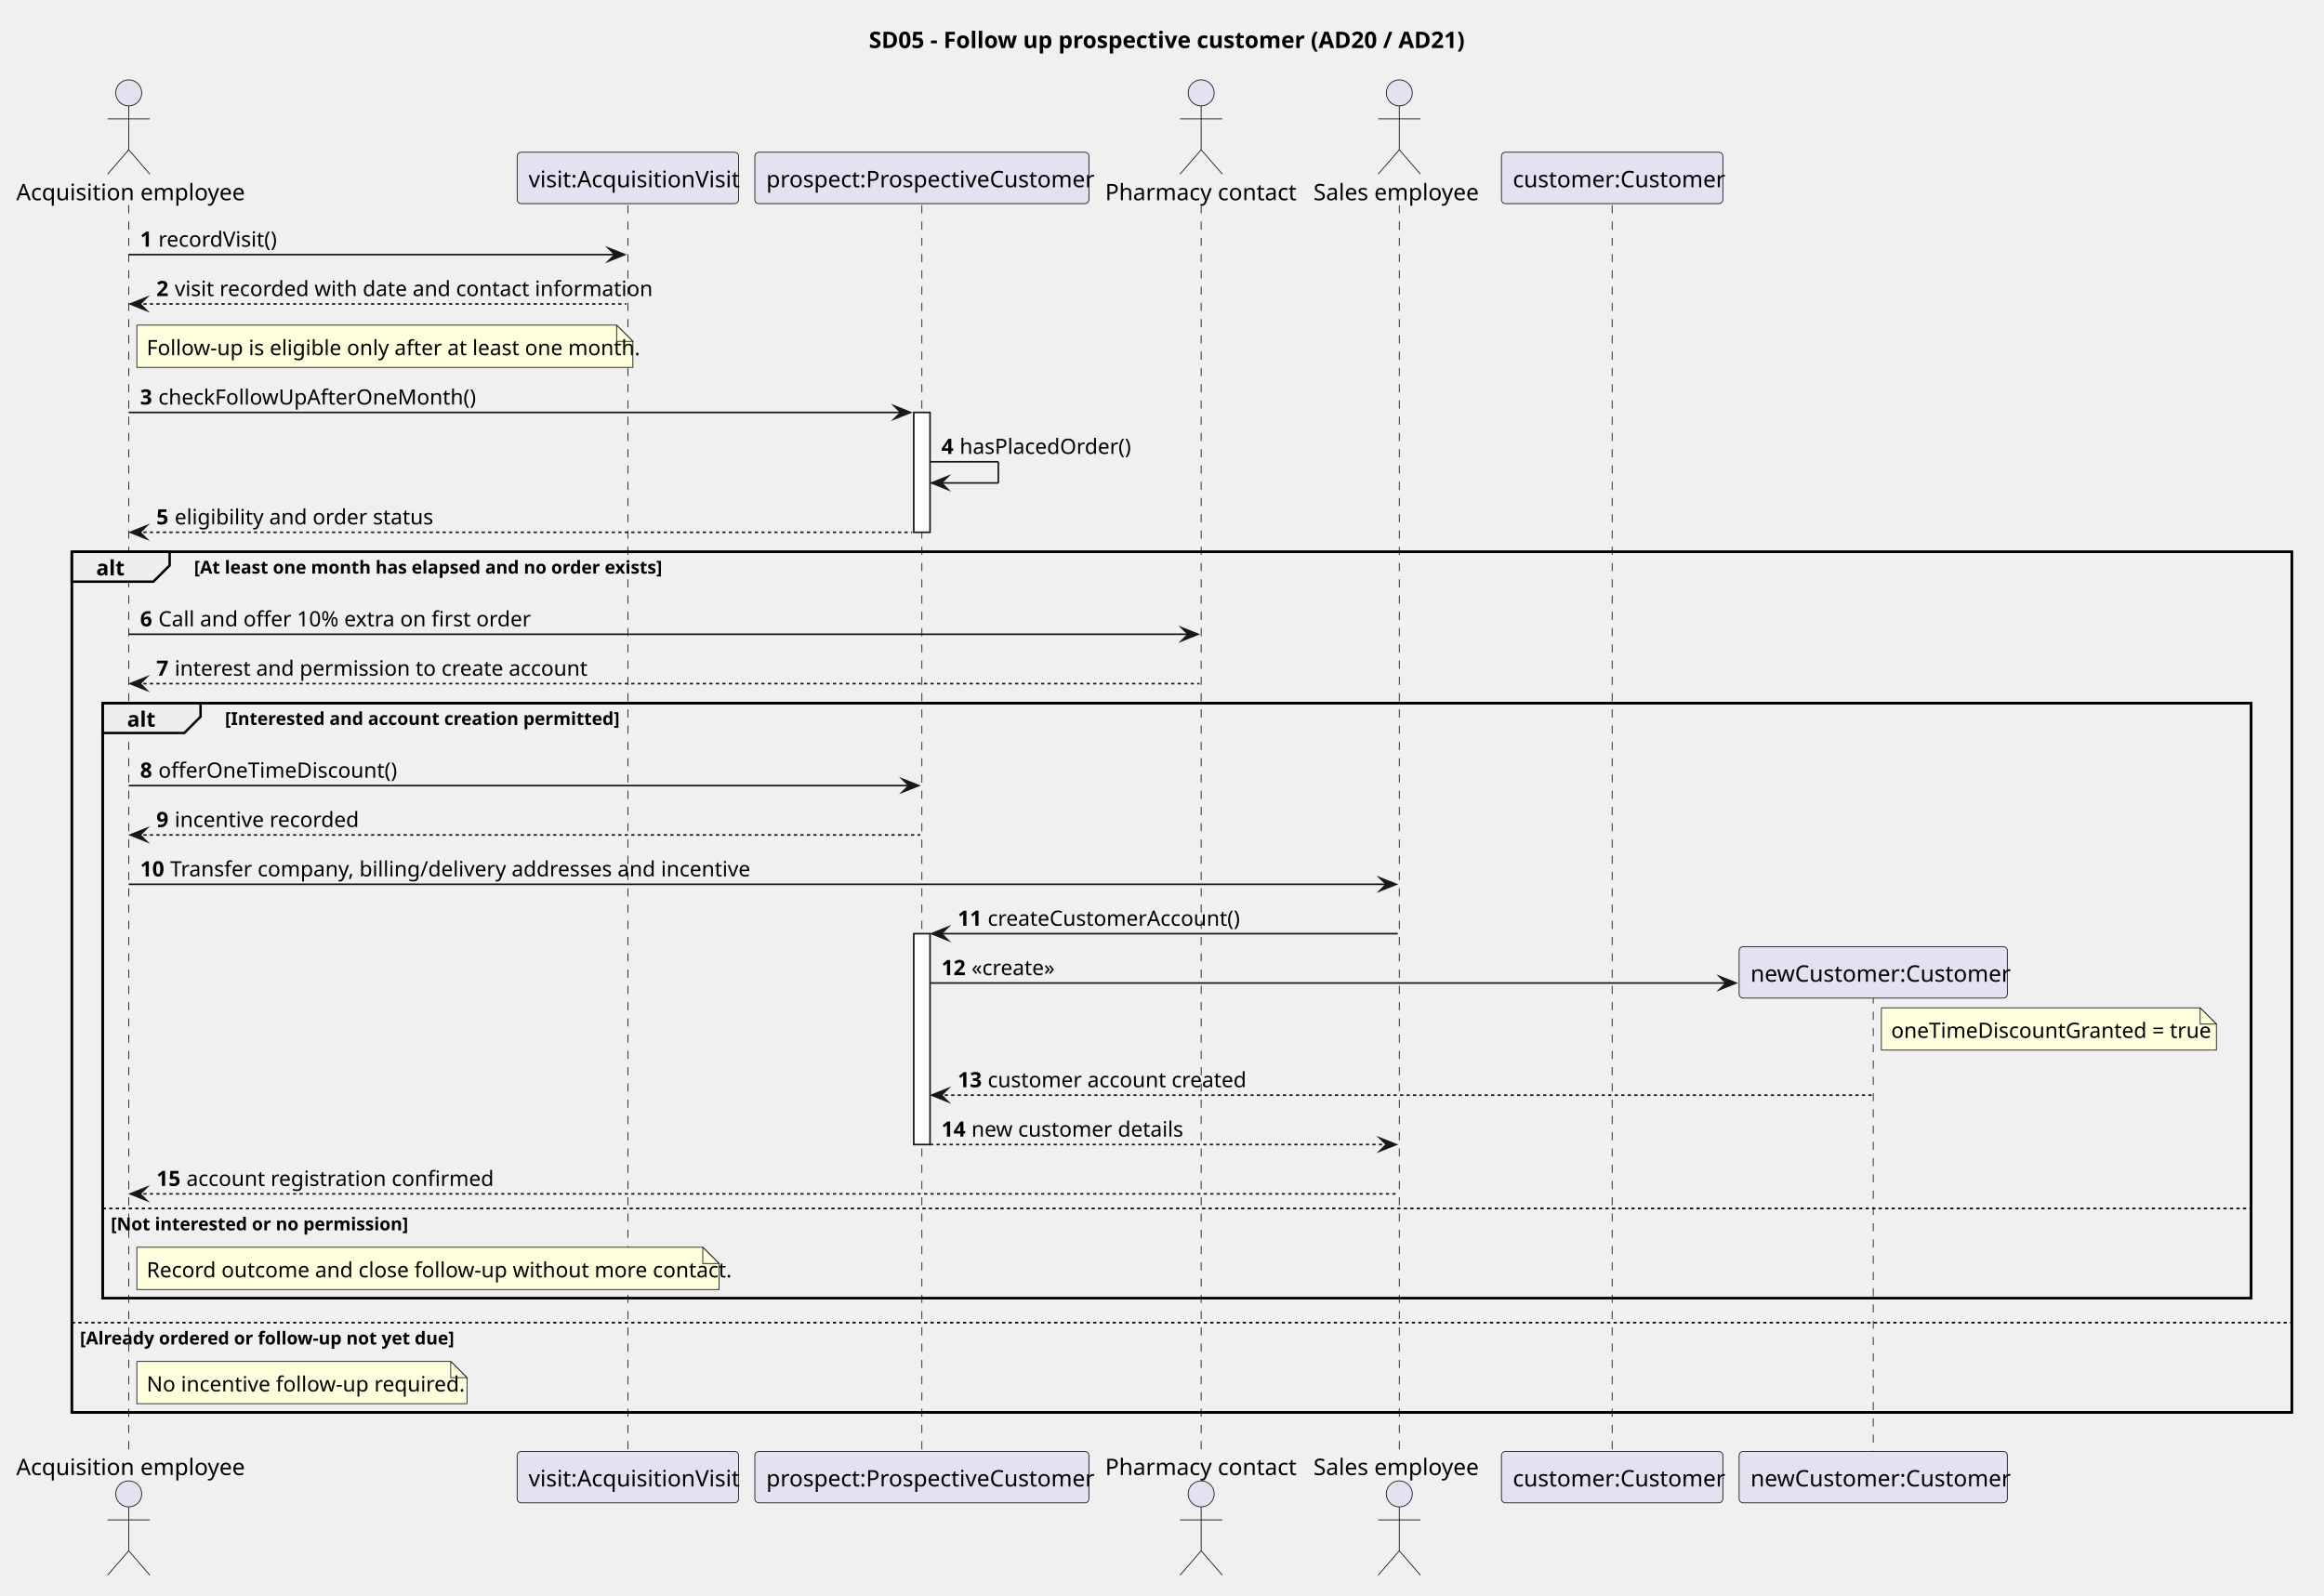
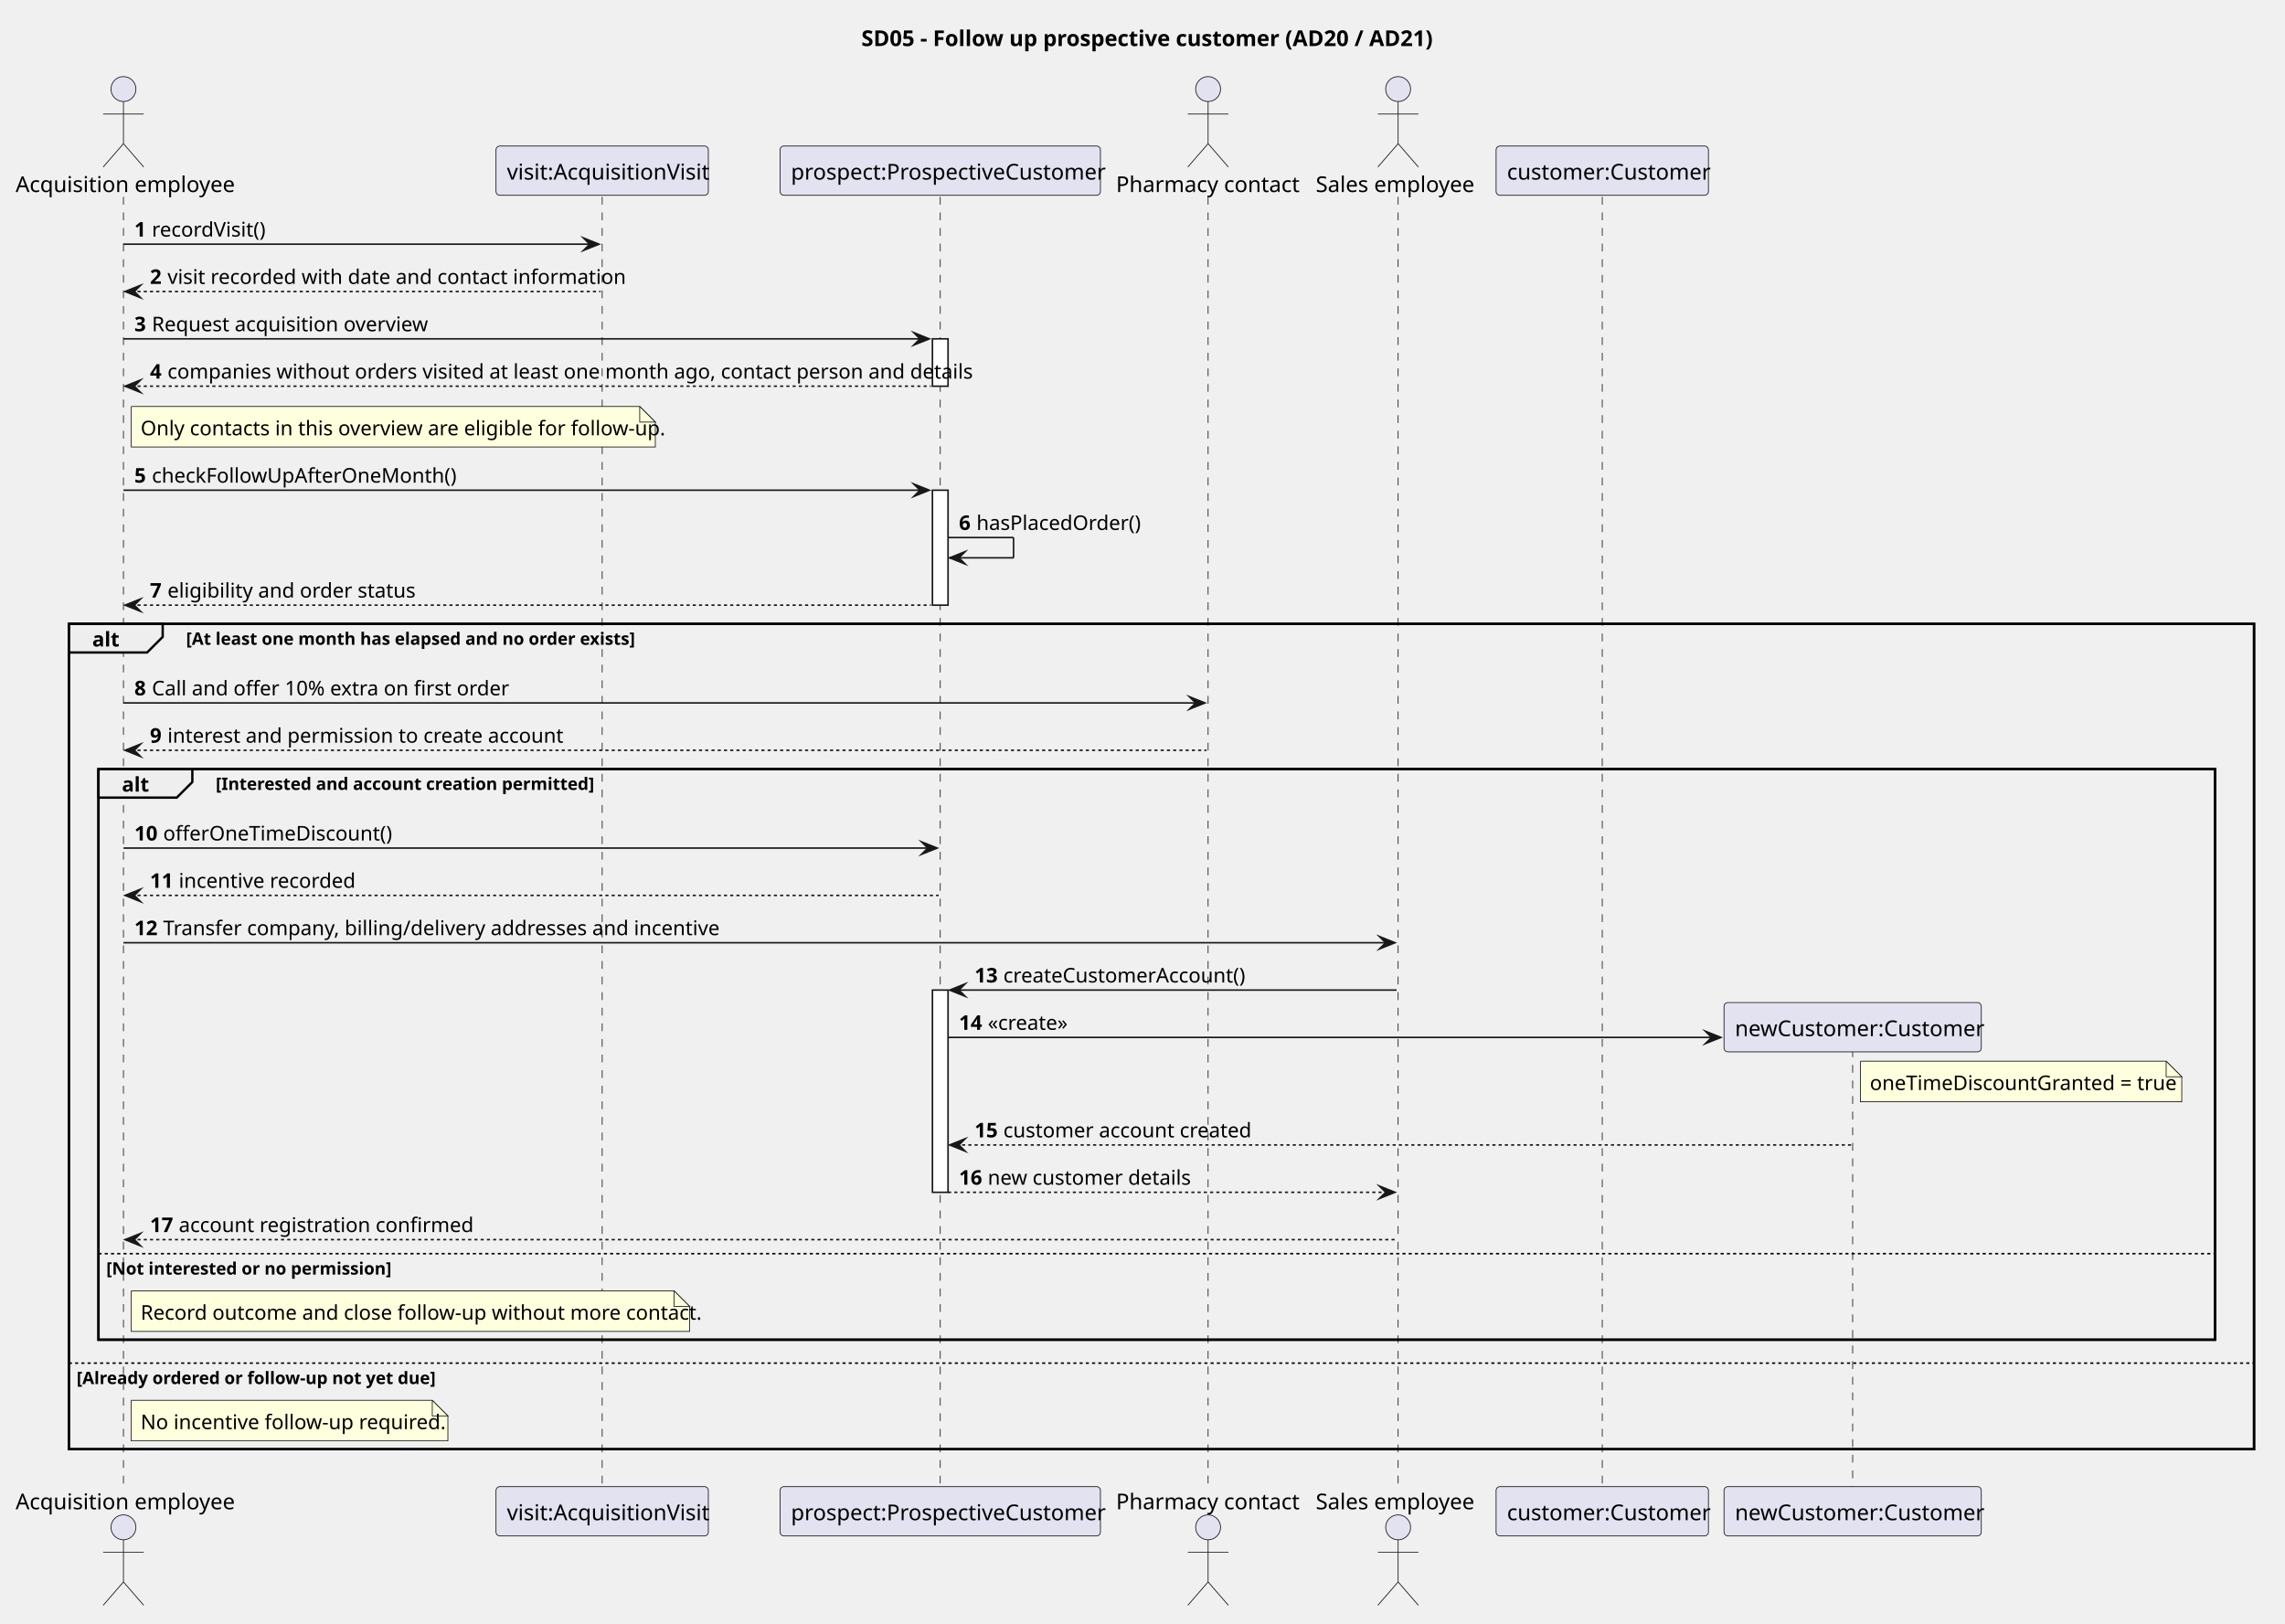
- <svg xmlns="http://www.w3.org/2000/svg" version="1.1" data-diagram-type="SEQUENCE" style="width:1429px;height:981px;background:#FFFFFF;" width="1429px" height="981px" viewBox="0 0 1429 981" zoomAndPan="magnify" preserveAspectRatio="none" contentStyleType="text/css">
+ <svg xmlns="http://www.w3.org/2000/svg" version="1.1" data-diagram-type="SEQUENCE" style="width:1465px;height:1041px;background:#FFFFFF;" width="1465px" height="1041px" viewBox="0 0 1465 1041" zoomAndPan="magnify" preserveAspectRatio="none" contentStyleType="text/css">
  <defs />
  <g font-family="sans-serif" lengthAdjust="spacing">
    <g class="title" data-source-line="1">
-       <text x="534.276" y="29.533" fill="#000" font-size="14" textLength="358.634" font-weight="700">SD05 - Follow up prospective customer (AD20 / AD21)</text>
-     </g>
-     <rect x="44.148" y="339.328" width="1365.037" height="529.203" fill="none" style="stroke:#000;stroke-width:1.5;" />
-     <rect x="63.148" y="432.383" width="1321.037" height="365.961" fill="none" style="stroke:#000;stroke-width:1.5;" />
+       <text x="552.26" y="29.533" fill="#000" font-size="14" textLength="358.634" font-weight="700">SD05 - Follow up prospective customer (AD20 / AD21)</text>
+     </g>
+     <rect x="44.148" y="400.031" width="1401.006" height="529.203" fill="none" style="stroke:#000;stroke-width:1.5;" />
+     <rect x="63.148" y="493.086" width="1357.006" height="365.961" fill="none" style="stroke:#000;stroke-width:1.5;" />
    <g class="participant-lifeline" data-qualified-name="Acquisition" data-entity-uid="part1" id="part1-lifeline" data-source-line="3">
      <g>
-         <rect x="75.648" y="126.219" width="8" height="766.313" fill="#000" fill-opacity="0" />
-         <line x1="79.148" y1="126.219" x2="79.148" y2="892.531" style="stroke:#181818;stroke-width:0.5;stroke-dasharray:5,5;" />
+         <rect x="75.648" y="126.219" width="8" height="827.016" fill="#000" fill-opacity="0" />
+         <line x1="79.148" y1="126.219" x2="79.148" y2="953.234" style="stroke:#181818;stroke-width:0.5;stroke-dasharray:5,5;" />
      </g>
    </g>
    <g class="participant-lifeline" data-qualified-name="Visit" data-entity-uid="part2" id="part2-lifeline" data-source-line="4">
      <g>
-         <rect x="382.577" y="126.219" width="8" height="766.313" fill="#000" fill-opacity="0" />
-         <line x1="386.077" y1="126.219" x2="386.077" y2="892.531" style="stroke:#181818;stroke-width:0.5;stroke-dasharray:5,5;" />
+         <rect x="382.577" y="126.219" width="8" height="827.016" fill="#000" fill-opacity="0" />
+         <line x1="386.077" y1="126.219" x2="386.077" y2="953.234" style="stroke:#181818;stroke-width:0.5;stroke-dasharray:5,5;" />
      </g>
    </g>
    <g class="participant-lifeline" data-qualified-name="Prospect" data-entity-uid="part3" id="part3-lifeline" data-source-line="5">
      <g>
-         <rect x="563.359" y="126.219" width="8" height="766.313" fill="#000" fill-opacity="0" />
-         <line x1="566.859" y1="126.219" x2="566.859" y2="892.531" style="stroke:#181818;stroke-width:0.5;stroke-dasharray:5,5;" />
+         <rect x="599.328" y="126.219" width="8" height="827.016" fill="#000" fill-opacity="0" />
+         <line x1="602.828" y1="126.219" x2="602.828" y2="953.234" style="stroke:#181818;stroke-width:0.5;stroke-dasharray:5,5;" />
      </g>
    </g>
    <g>
-       <rect x="561.859" y="253.625" width="10" height="73.703" fill="#FFF" style="stroke:#181818;stroke-width:1;" />
+       <rect x="597.828" y="217.273" width="10" height="30.352" fill="#FFF" style="stroke:#181818;stroke-width:1;" />
    </g>
    <g>
-       <rect x="561.859" y="574.141" width="10" height="129.664" fill="#FFF" style="stroke:#181818;stroke-width:1;" />
+       <rect x="597.828" y="314.328" width="10" height="73.703" fill="#FFF" style="stroke:#181818;stroke-width:1;" />
+     </g>
+     <g>
+       <rect x="597.828" y="634.844" width="10" height="129.664" fill="#FFF" style="stroke:#181818;stroke-width:1;" />
    </g>
    <g class="participant-lifeline" data-qualified-name="Pharmacy" data-entity-uid="part4" id="part4-lifeline" data-source-line="6">
      <g>
-         <rect x="735.089" y="126.219" width="8" height="766.313" fill="#000" fill-opacity="0" />
-         <line x1="738.589" y1="126.219" x2="738.589" y2="892.531" style="stroke:#181818;stroke-width:0.5;stroke-dasharray:5,5;" />
+         <rect x="771.059" y="126.219" width="8" height="827.016" fill="#000" fill-opacity="0" />
+         <line x1="774.559" y1="126.219" x2="774.559" y2="953.234" style="stroke:#181818;stroke-width:0.5;stroke-dasharray:5,5;" />
      </g>
    </g>
    <g class="participant-lifeline" data-qualified-name="Sales" data-entity-uid="part5" id="part5-lifeline" data-source-line="7">
      <g>
-         <rect x="856.92" y="126.219" width="8" height="766.313" fill="#000" fill-opacity="0" />
-         <line x1="860.42" y1="126.219" x2="860.42" y2="892.531" style="stroke:#181818;stroke-width:0.5;stroke-dasharray:5,5;" />
+         <rect x="892.889" y="126.219" width="8" height="827.016" fill="#000" fill-opacity="0" />
+         <line x1="896.389" y1="126.219" x2="896.389" y2="953.234" style="stroke:#181818;stroke-width:0.5;stroke-dasharray:5,5;" />
      </g>
    </g>
    <g class="participant-lifeline" data-qualified-name="Customer" data-entity-uid="part6" id="part6-lifeline" data-source-line="8">
      <g>
-         <rect x="987.799" y="126.219" width="8" height="766.313" fill="#000" fill-opacity="0" />
-         <line x1="991.299" y1="126.219" x2="991.299" y2="892.531" style="stroke:#181818;stroke-width:0.5;stroke-dasharray:5,5;" />
-       </g>
-     </g>
-     <g class="participant-lifeline" data-qualified-name="NewCustomer" data-entity-uid="part7" id="part7-lifeline" data-source-line="26">
-       <g>
-         <rect x="1148.34" y="582.141" width="8" height="310.391" fill="#000" fill-opacity="0" />
-         <line x1="1151.84" y1="582.141" x2="1151.84" y2="892.531" style="stroke:#181818;stroke-width:0.5;stroke-dasharray:5,5;" />
+         <rect x="1023.768" y="126.219" width="8" height="827.016" fill="#000" fill-opacity="0" />
+         <line x1="1027.268" y1="126.219" x2="1027.268" y2="953.234" style="stroke:#181818;stroke-width:0.5;stroke-dasharray:5,5;" />
+       </g>
+     </g>
+     <g class="participant-lifeline" data-qualified-name="NewCustomer" data-entity-uid="part7" id="part7-lifeline" data-source-line="30">
+       <g>
+         <rect x="1184.309" y="642.844" width="8" height="310.391" fill="#000" fill-opacity="0" />
+         <line x1="1187.809" y1="642.844" x2="1187.809" y2="953.234" style="stroke:#181818;stroke-width:0.5;stroke-dasharray:5,5;" />
      </g>
    </g>
    <g class="participant participant-head" data-qualified-name="Acquisition" data-entity-uid="part1" id="part1-head" data-source-line="3">
      <text x="10" y="123.143" fill="#000" font-size="14" textLength="132.296">Acquisition employee</text>
      <ellipse cx="79.148" cy="57.109" rx="8" ry="8" fill="#E2E2F0" style="stroke:#181818;stroke-width:0.5;" />
      <path d="M79.148,65.109 L79.148,92.109 M66.148,73.109 L92.148,73.109 M79.148,92.109 L66.148,107.109 M79.148,92.109 L92.148,107.109" style="stroke:#181818;stroke-width:0.5;" fill="none" />
    </g>
    <g class="participant participant-head" data-qualified-name="Visit" data-entity-uid="part2" id="part2-head" data-source-line="4">
      <rect x="318.001" y="93.609" width="136.151" height="31.609" fill="#E2E2F0" style="stroke:#181818;stroke-width:0.5;" rx="2.5" ry="2.5" />
      <text x="325.001" y="115.143" fill="#000" font-size="14" textLength="122.151">visit:AcquisitionVisit</text>
    </g>
    <g class="participant participant-head" data-qualified-name="Prospect" data-entity-uid="part3" id="part3-head" data-source-line="5">
-       <rect x="464.152" y="93.609" width="205.413" height="31.609" fill="#E2E2F0" style="stroke:#181818;stroke-width:0.5;" rx="2.5" ry="2.5" />
-       <text x="471.152" y="115.143" fill="#000" font-size="14" textLength="191.413">prospect:ProspectiveCustomer</text>
+       <rect x="500.122" y="93.609" width="205.413" height="31.609" fill="#E2E2F0" style="stroke:#181818;stroke-width:0.5;" rx="2.5" ry="2.5" />
+       <text x="507.122" y="115.143" fill="#000" font-size="14" textLength="191.413">prospect:ProspectiveCustomer</text>
    </g>
    <g class="participant participant-head" data-qualified-name="Pharmacy" data-entity-uid="part4" id="part4-head" data-source-line="6">
-       <text x="679.565" y="123.143" fill="#000" font-size="14" textLength="112.048">Pharmacy contact</text>
-       <ellipse cx="738.589" cy="57.109" rx="8" ry="8" fill="#E2E2F0" style="stroke:#181818;stroke-width:0.5;" />
-       <path d="M738.589,65.109 L738.589,92.109 M725.589,73.109 L751.589,73.109 M738.589,92.109 L725.589,107.109 M738.589,92.109 L751.589,107.109" style="stroke:#181818;stroke-width:0.5;" fill="none" />
+       <text x="715.535" y="123.143" fill="#000" font-size="14" textLength="112.048">Pharmacy contact</text>
+       <ellipse cx="774.559" cy="57.109" rx="8" ry="8" fill="#E2E2F0" style="stroke:#181818;stroke-width:0.5;" />
+       <path d="M774.559,65.109 L774.559,92.109 M761.559,73.109 L787.559,73.109 M774.559,92.109 L761.559,107.109 M774.559,92.109 L787.559,107.109" style="stroke:#181818;stroke-width:0.5;" fill="none" />
    </g>
    <g class="participant participant-head" data-qualified-name="Sales" data-entity-uid="part5" id="part5-head" data-source-line="7">
-       <text x="807.613" y="123.143" fill="#000" font-size="14" textLength="99.613">Sales employee</text>
-       <ellipse cx="860.42" cy="57.109" rx="8" ry="8" fill="#E2E2F0" style="stroke:#181818;stroke-width:0.5;" />
-       <path d="M860.42,65.109 L860.42,92.109 M847.42,73.109 L873.42,73.109 M860.42,92.109 L847.42,107.109 M860.42,92.109 L873.42,107.109" style="stroke:#181818;stroke-width:0.5;" fill="none" />
+       <text x="843.583" y="123.143" fill="#000" font-size="14" textLength="99.613">Sales employee</text>
+       <ellipse cx="896.389" cy="57.109" rx="8" ry="8" fill="#E2E2F0" style="stroke:#181818;stroke-width:0.5;" />
+       <path d="M896.389,65.109 L896.389,92.109 M883.389,73.109 L909.389,73.109 M896.389,92.109 L883.389,107.109 M896.389,92.109 L909.389,107.109" style="stroke:#181818;stroke-width:0.5;" fill="none" />
    </g>
    <g class="participant participant-head" data-qualified-name="Customer" data-entity-uid="part6" id="part6-head" data-source-line="8">
-       <rect x="923.227" y="93.609" width="136.145" height="31.609" fill="#E2E2F0" style="stroke:#181818;stroke-width:0.5;" rx="2.5" ry="2.5" />
-       <text x="930.227" y="115.143" fill="#000" font-size="14" textLength="122.145">customer:Customer</text>
+       <rect x="959.196" y="93.609" width="136.145" height="31.609" fill="#E2E2F0" style="stroke:#181818;stroke-width:0.5;" rx="2.5" ry="2.5" />
+       <text x="966.196" y="115.143" fill="#000" font-size="14" textLength="122.145">customer:Customer</text>
    </g>
    <g class="participant participant-tail" data-qualified-name="Acquisition" data-entity-uid="part1" id="part1-tail" data-source-line="3">
-       <text x="10" y="907.064" fill="#000" font-size="14" textLength="132.296">Acquisition employee</text>
-       <ellipse cx="79.148" cy="918.641" rx="8" ry="8" fill="#E2E2F0" style="stroke:#181818;stroke-width:0.5;" />
-       <path d="M79.148,926.641 L79.148,953.641 M66.148,934.641 L92.148,934.641 M79.148,953.641 L66.148,968.641 M79.148,953.641 L92.148,968.641" style="stroke:#181818;stroke-width:0.5;" fill="none" />
+       <text x="10" y="967.768" fill="#000" font-size="14" textLength="132.296">Acquisition employee</text>
+       <ellipse cx="79.148" cy="979.344" rx="8" ry="8" fill="#E2E2F0" style="stroke:#181818;stroke-width:0.5;" />
+       <path d="M79.148,987.344 L79.148,1014.344 M66.148,995.344 L92.148,995.344 M79.148,1014.344 L66.148,1029.344 M79.148,1014.344 L92.148,1029.344" style="stroke:#181818;stroke-width:0.5;" fill="none" />
    </g>
    <g class="participant participant-tail" data-qualified-name="Visit" data-entity-uid="part2" id="part2-tail" data-source-line="4">
-       <rect x="318.001" y="892.531" width="136.151" height="31.609" fill="#E2E2F0" style="stroke:#181818;stroke-width:0.5;" rx="2.5" ry="2.5" />
-       <text x="325.001" y="914.064" fill="#000" font-size="14" textLength="122.151">visit:AcquisitionVisit</text>
+       <rect x="318.001" y="953.234" width="136.151" height="31.609" fill="#E2E2F0" style="stroke:#181818;stroke-width:0.5;" rx="2.5" ry="2.5" />
+       <text x="325.001" y="974.768" fill="#000" font-size="14" textLength="122.151">visit:AcquisitionVisit</text>
    </g>
    <g class="participant participant-tail" data-qualified-name="Prospect" data-entity-uid="part3" id="part3-tail" data-source-line="5">
-       <rect x="464.152" y="892.531" width="205.413" height="31.609" fill="#E2E2F0" style="stroke:#181818;stroke-width:0.5;" rx="2.5" ry="2.5" />
-       <text x="471.152" y="914.064" fill="#000" font-size="14" textLength="191.413">prospect:ProspectiveCustomer</text>
+       <rect x="500.122" y="953.234" width="205.413" height="31.609" fill="#E2E2F0" style="stroke:#181818;stroke-width:0.5;" rx="2.5" ry="2.5" />
+       <text x="507.122" y="974.768" fill="#000" font-size="14" textLength="191.413">prospect:ProspectiveCustomer</text>
    </g>
    <g class="participant participant-tail" data-qualified-name="Pharmacy" data-entity-uid="part4" id="part4-tail" data-source-line="6">
-       <text x="679.565" y="907.064" fill="#000" font-size="14" textLength="112.048">Pharmacy contact</text>
-       <ellipse cx="738.589" cy="918.641" rx="8" ry="8" fill="#E2E2F0" style="stroke:#181818;stroke-width:0.5;" />
-       <path d="M738.589,926.641 L738.589,953.641 M725.589,934.641 L751.589,934.641 M738.589,953.641 L725.589,968.641 M738.589,953.641 L751.589,968.641" style="stroke:#181818;stroke-width:0.5;" fill="none" />
+       <text x="715.535" y="967.768" fill="#000" font-size="14" textLength="112.048">Pharmacy contact</text>
+       <ellipse cx="774.559" cy="979.344" rx="8" ry="8" fill="#E2E2F0" style="stroke:#181818;stroke-width:0.5;" />
+       <path d="M774.559,987.344 L774.559,1014.344 M761.559,995.344 L787.559,995.344 M774.559,1014.344 L761.559,1029.344 M774.559,1014.344 L787.559,1029.344" style="stroke:#181818;stroke-width:0.5;" fill="none" />
    </g>
    <g class="participant participant-tail" data-qualified-name="Sales" data-entity-uid="part5" id="part5-tail" data-source-line="7">
-       <text x="807.613" y="907.064" fill="#000" font-size="14" textLength="99.613">Sales employee</text>
-       <ellipse cx="860.42" cy="918.641" rx="8" ry="8" fill="#E2E2F0" style="stroke:#181818;stroke-width:0.5;" />
-       <path d="M860.42,926.641 L860.42,953.641 M847.42,934.641 L873.42,934.641 M860.42,953.641 L847.42,968.641 M860.42,953.641 L873.42,968.641" style="stroke:#181818;stroke-width:0.5;" fill="none" />
+       <text x="843.583" y="967.768" fill="#000" font-size="14" textLength="99.613">Sales employee</text>
+       <ellipse cx="896.389" cy="979.344" rx="8" ry="8" fill="#E2E2F0" style="stroke:#181818;stroke-width:0.5;" />
+       <path d="M896.389,987.344 L896.389,1014.344 M883.389,995.344 L909.389,995.344 M896.389,1014.344 L883.389,1029.344 M896.389,1014.344 L909.389,1029.344" style="stroke:#181818;stroke-width:0.5;" fill="none" />
    </g>
    <g class="participant participant-tail" data-qualified-name="Customer" data-entity-uid="part6" id="part6-tail" data-source-line="8">
-       <rect x="923.227" y="892.531" width="136.145" height="31.609" fill="#E2E2F0" style="stroke:#181818;stroke-width:0.5;" rx="2.5" ry="2.5" />
-       <text x="930.227" y="914.064" fill="#000" font-size="14" textLength="122.145">customer:Customer</text>
-     </g>
-     <g class="participant participant-tail" data-qualified-name="NewCustomer" data-entity-uid="part7" id="part7-tail" data-source-line="26">
-       <rect x="1069.371" y="892.531" width="164.938" height="31.609" fill="#E2E2F0" style="stroke:#181818;stroke-width:0.5;" rx="2.5" ry="2.5" />
-       <text x="1076.371" y="914.064" fill="#000" font-size="14" textLength="150.938">newCustomer:Customer</text>
+       <rect x="959.196" y="953.234" width="136.145" height="31.609" fill="#E2E2F0" style="stroke:#181818;stroke-width:0.5;" rx="2.5" ry="2.5" />
+       <text x="966.196" y="974.768" fill="#000" font-size="14" textLength="122.145">customer:Customer</text>
+     </g>
+     <g class="participant participant-tail" data-qualified-name="NewCustomer" data-entity-uid="part7" id="part7-tail" data-source-line="30">
+       <rect x="1105.34" y="953.234" width="164.938" height="31.609" fill="#E2E2F0" style="stroke:#181818;stroke-width:0.5;" rx="2.5" ry="2.5" />
+       <text x="1112.34" y="974.768" fill="#000" font-size="14" textLength="150.938">newCustomer:Customer</text>
    </g>
    <g class="message" data-entity-1="part1" data-entity-2="part2" id="msg1" data-source-line="9">
      <polygon points="374.077,152.57,384.077,156.57,374.077,160.57,378.077,156.57" fill="#181818" style="stroke:#181818;stroke-width:1;stroke-linejoin:miter;stroke-miterlimit:10;" />
      <line x1="79.148" y1="156.57" x2="380.077" y2="156.57" style="stroke:#181818;stroke-width:1;" />
      <text x="86.148" y="151.714" fill="#000" font-size="13" font-weight="700">1</text>
      <text x="97.378" y="151.714" fill="#000" font-size="13" textLength="70.065">recordVisit()</text>
    </g>
    <g class="message" data-entity-1="part2" data-entity-2="part1" id="msg2" data-source-line="10">
      <polygon points="90.148,182.922,80.148,186.922,90.148,190.922,86.148,186.922" fill="#181818" style="stroke:#181818;stroke-width:1;stroke-linejoin:miter;stroke-miterlimit:10;" />
      <line x1="84.148" y1="186.922" x2="385.077" y2="186.922" style="stroke:#181818;stroke-width:1;stroke-dasharray:2,2;" />
      <text x="96.148" y="182.065" fill="#000" font-size="13" font-weight="700">2</text>
      <text x="107.378" y="182.065" fill="#000" font-size="13" textLength="271.699">visit recorded with date and contact information</text>
    </g>
-     <path d="M84.148,199.922 L84.148,225.922 L389.148,225.922 L389.148,209.922 L379.148,199.922 L84.148,199.922" style="stroke:#181818;stroke-width:0.5;" fill="#FEFFDD" />
-     <path d="M379.148,199.922 L379.148,209.922 L389.148,209.922 L379.148,199.922" style="stroke:#181818;stroke-width:0.5;" fill="#FEFFDD" />
-     <text x="90.148" y="218.417" fill="#000" font-size="13" textLength="284.705">Follow-up is eligible only after at least one month.</text>
-     <g class="message" data-entity-1="part1" data-entity-2="part3" id="msg3" data-source-line="12">
-       <polygon points="549.859,249.625,559.859,253.625,549.859,257.625,553.859,253.625" fill="#181818" style="stroke:#181818;stroke-width:1;stroke-linejoin:miter;stroke-miterlimit:10;" />
-       <line x1="79.148" y1="253.625" x2="555.859" y2="253.625" style="stroke:#181818;stroke-width:1;" />
-       <text x="86.148" y="248.769" fill="#000" font-size="13" font-weight="700">3</text>
-       <text x="97.378" y="248.769" fill="#000" font-size="13" textLength="184.958">checkFollowUpAfterOneMonth()</text>
-     </g>
-     <g class="message" data-entity-1="part3" data-entity-2="part3" id="msg4" data-source-line="14">
-       <line x1="571.859" y1="283.977" x2="613.859" y2="283.977" style="stroke:#181818;stroke-width:1;" />
-       <line x1="613.859" y1="283.977" x2="613.859" y2="296.977" style="stroke:#181818;stroke-width:1;" />
-       <line x1="572.859" y1="296.977" x2="613.859" y2="296.977" style="stroke:#181818;stroke-width:1;" />
-       <polygon points="582.859,292.977,572.859,296.977,582.859,300.977,578.859,296.977" fill="#181818" style="stroke:#181818;stroke-width:1;stroke-linejoin:miter;stroke-miterlimit:10;" />
-       <text x="578.859" y="279.12" fill="#000" font-size="13" font-weight="700">4</text>
-       <text x="590.089" y="279.12" fill="#000" font-size="13" textLength="102.597">hasPlacedOrder()</text>
-     </g>
-     <g class="message" data-entity-1="part3" data-entity-2="part1" id="msg5" data-source-line="15">
-       <polygon points="90.148,323.328,80.148,327.328,90.148,331.328,86.148,327.328" fill="#181818" style="stroke:#181818;stroke-width:1;stroke-linejoin:miter;stroke-miterlimit:10;" />
-       <line x1="84.148" y1="327.328" x2="560.859" y2="327.328" style="stroke:#181818;stroke-width:1;stroke-dasharray:2,2;" />
-       <text x="96.148" y="322.472" fill="#000" font-size="13" font-weight="700">5</text>
-       <text x="107.378" y="322.472" fill="#000" font-size="13" textLength="146.688">eligibility and order status</text>
-     </g>
-     <path d="M44.148,339.328 L104.319,339.328 L104.319,347.68 L94.319,357.68 L44.148,357.68 L44.148,339.328" style="stroke:#000;stroke-width:1.5;" fill="#EEE" />
-     <rect x="44.148" y="339.328" width="1365.037" height="529.203" fill="none" style="stroke:#000;stroke-width:1.5;" />
-     <text x="59.148" y="353.823" fill="#000" font-size="13" textLength="15.171" font-weight="700">alt</text>
-     <text x="119.319" y="352.747" fill="#000" font-size="11" textLength="276.891" font-weight="700">[At least one month has elapsed and no order exists]</text>
-     <g class="message" data-entity-1="part1" data-entity-2="part4" id="msg6" data-source-line="18">
-       <polygon points="726.589,386.031,736.589,390.031,726.589,394.031,730.589,390.031" fill="#181818" style="stroke:#181818;stroke-width:1;stroke-linejoin:miter;stroke-miterlimit:10;" />
-       <line x1="79.148" y1="390.031" x2="732.589" y2="390.031" style="stroke:#181818;stroke-width:1;" />
-       <text x="86.148" y="385.175" fill="#000" font-size="13" font-weight="700">6</text>
-       <text x="97.378" y="385.175" fill="#000" font-size="13" textLength="216.049">Call and offer 10% extra on first order</text>
-     </g>
-     <g class="message" data-entity-1="part4" data-entity-2="part1" id="msg7" data-source-line="19">
-       <polygon points="90.148,416.383,80.148,420.383,90.148,424.383,86.148,420.383" fill="#181818" style="stroke:#181818;stroke-width:1;stroke-linejoin:miter;stroke-miterlimit:10;" />
-       <line x1="84.148" y1="420.383" x2="737.589" y2="420.383" style="stroke:#181818;stroke-width:1;stroke-dasharray:2,2;" />
-       <text x="96.148" y="415.526" fill="#000" font-size="13" font-weight="700">7</text>
-       <text x="107.378" y="415.526" fill="#000" font-size="13" textLength="237.739">interest and permission to create account</text>
-     </g>
-     <path d="M63.148,432.383 L123.319,432.383 L123.319,440.734 L113.319,450.734 L63.148,450.734 L63.148,432.383" style="stroke:#000;stroke-width:1.5;" fill="#EEE" />
-     <rect x="63.148" y="432.383" width="1321.037" height="365.961" fill="none" style="stroke:#000;stroke-width:1.5;" />
-     <text x="78.148" y="446.878" fill="#000" font-size="13" textLength="15.171" font-weight="700">alt</text>
-     <text x="138.319" y="445.802" fill="#000" font-size="11" textLength="226.762" font-weight="700">[Interested and account creation permitted]</text>
-     <g class="message" data-entity-1="part1" data-entity-2="part3" id="msg8" data-source-line="21">
-       <polygon points="554.859,479.086,564.859,483.086,554.859,487.086,558.859,483.086" fill="#181818" style="stroke:#181818;stroke-width:1;stroke-linejoin:miter;stroke-miterlimit:10;" />
-       <line x1="79.148" y1="483.086" x2="560.859" y2="483.086" style="stroke:#181818;stroke-width:1;" />
-       <text x="86.148" y="478.229" fill="#000" font-size="13" font-weight="700">8</text>
-       <text x="97.378" y="478.229" fill="#000" font-size="13" textLength="138.709">offerOneTimeDiscount()</text>
-     </g>
-     <g class="message" data-entity-1="part3" data-entity-2="part1" id="msg9" data-source-line="22">
-       <polygon points="90.148,509.438,80.148,513.438,90.148,517.438,86.148,513.438" fill="#181818" style="stroke:#181818;stroke-width:1;stroke-linejoin:miter;stroke-miterlimit:10;" />
-       <line x1="84.148" y1="513.438" x2="565.859" y2="513.438" style="stroke:#181818;stroke-width:1;stroke-dasharray:2,2;" />
-       <text x="96.148" y="508.581" fill="#000" font-size="13" font-weight="700">9</text>
-       <text x="107.378" y="508.581" fill="#000" font-size="13" textLength="106.228">incentive recorded</text>
-     </g>
-     <g class="message" data-entity-1="part1" data-entity-2="part5" id="msg10" data-source-line="23">
-       <polygon points="848.42,539.789,858.42,543.789,848.42,547.789,852.42,543.789" fill="#181818" style="stroke:#181818;stroke-width:1;stroke-linejoin:miter;stroke-miterlimit:10;" />
-       <line x1="79.148" y1="543.789" x2="854.42" y2="543.789" style="stroke:#181818;stroke-width:1;" />
+     <g class="message" data-entity-1="part1" data-entity-2="part3" id="msg3" data-source-line="11">
+       <polygon points="585.828,213.273,595.828,217.273,585.828,221.273,589.828,217.273" fill="#181818" style="stroke:#181818;stroke-width:1;stroke-linejoin:miter;stroke-miterlimit:10;" />
+       <line x1="79.148" y1="217.273" x2="591.828" y2="217.273" style="stroke:#181818;stroke-width:1;" />
+       <text x="86.148" y="212.417" fill="#000" font-size="13" font-weight="700">3</text>
+       <text x="97.378" y="212.417" fill="#000" font-size="13" textLength="168.365">Request acquisition overview</text>
+     </g>
+     <g class="message" data-entity-1="part3" data-entity-2="part1" id="msg4" data-source-line="13">
+       <polygon points="90.148,243.625,80.148,247.625,90.148,251.625,86.148,247.625" fill="#181818" style="stroke:#181818;stroke-width:1;stroke-linejoin:miter;stroke-miterlimit:10;" />
+       <line x1="84.148" y1="247.625" x2="596.828" y2="247.625" style="stroke:#181818;stroke-width:1;stroke-dasharray:2,2;" />
+       <text x="96.148" y="242.769" fill="#000" font-size="13" font-weight="700">4</text>
+       <text x="107.378" y="242.769" fill="#000" font-size="13" textLength="483.45">companies without orders visited at least one month ago, contact person and details</text>
+     </g>
+     <path d="M84.148,260.625 L84.148,286.625 L420.148,286.625 L420.148,270.625 L410.148,260.625 L84.148,260.625" style="stroke:#181818;stroke-width:0.5;" fill="#FEFFDD" />
+     <path d="M410.148,260.625 L410.148,270.625 L420.148,270.625 L410.148,260.625" style="stroke:#181818;stroke-width:0.5;" fill="#FEFFDD" />
+     <text x="90.148" y="279.12" fill="#000" font-size="13" textLength="315.751">Only contacts in this overview are eligible for follow-up.</text>
+     <g class="message" data-entity-1="part1" data-entity-2="part3" id="msg5" data-source-line="16">
+       <polygon points="585.828,310.328,595.828,314.328,585.828,318.328,589.828,314.328" fill="#181818" style="stroke:#181818;stroke-width:1;stroke-linejoin:miter;stroke-miterlimit:10;" />
+       <line x1="79.148" y1="314.328" x2="591.828" y2="314.328" style="stroke:#181818;stroke-width:1;" />
+       <text x="86.148" y="309.472" fill="#000" font-size="13" font-weight="700">5</text>
+       <text x="97.378" y="309.472" fill="#000" font-size="13" textLength="184.958">checkFollowUpAfterOneMonth()</text>
+     </g>
+     <g class="message" data-entity-1="part3" data-entity-2="part3" id="msg6" data-source-line="18">
+       <line x1="607.828" y1="344.68" x2="649.828" y2="344.68" style="stroke:#181818;stroke-width:1;" />
+       <line x1="649.828" y1="344.68" x2="649.828" y2="357.68" style="stroke:#181818;stroke-width:1;" />
+       <line x1="608.828" y1="357.68" x2="649.828" y2="357.68" style="stroke:#181818;stroke-width:1;" />
+       <polygon points="618.828,353.68,608.828,357.68,618.828,361.68,614.828,357.68" fill="#181818" style="stroke:#181818;stroke-width:1;stroke-linejoin:miter;stroke-miterlimit:10;" />
+       <text x="614.828" y="339.823" fill="#000" font-size="13" font-weight="700">6</text>
+       <text x="626.058" y="339.823" fill="#000" font-size="13" textLength="102.597">hasPlacedOrder()</text>
+     </g>
+     <g class="message" data-entity-1="part3" data-entity-2="part1" id="msg7" data-source-line="19">
+       <polygon points="90.148,384.031,80.148,388.031,90.148,392.031,86.148,388.031" fill="#181818" style="stroke:#181818;stroke-width:1;stroke-linejoin:miter;stroke-miterlimit:10;" />
+       <line x1="84.148" y1="388.031" x2="596.828" y2="388.031" style="stroke:#181818;stroke-width:1;stroke-dasharray:2,2;" />
+       <text x="96.148" y="383.175" fill="#000" font-size="13" font-weight="700">7</text>
+       <text x="107.378" y="383.175" fill="#000" font-size="13" textLength="146.688">eligibility and order status</text>
+     </g>
+     <path d="M44.148,400.031 L104.319,400.031 L104.319,408.383 L94.319,418.383 L44.148,418.383 L44.148,400.031" style="stroke:#000;stroke-width:1.5;" fill="#EEE" />
+     <rect x="44.148" y="400.031" width="1401.006" height="529.203" fill="none" style="stroke:#000;stroke-width:1.5;" />
+     <text x="59.148" y="414.526" fill="#000" font-size="13" textLength="15.171" font-weight="700">alt</text>
+     <text x="119.319" y="413.45" fill="#000" font-size="11" textLength="276.891" font-weight="700">[At least one month has elapsed and no order exists]</text>
+     <g class="message" data-entity-1="part1" data-entity-2="part4" id="msg8" data-source-line="22">
+       <polygon points="762.559,446.734,772.559,450.734,762.559,454.734,766.559,450.734" fill="#181818" style="stroke:#181818;stroke-width:1;stroke-linejoin:miter;stroke-miterlimit:10;" />
+       <line x1="79.148" y1="450.734" x2="768.559" y2="450.734" style="stroke:#181818;stroke-width:1;" />
+       <text x="86.148" y="445.878" fill="#000" font-size="13" font-weight="700">8</text>
+       <text x="97.378" y="445.878" fill="#000" font-size="13" textLength="216.049">Call and offer 10% extra on first order</text>
+     </g>
+     <g class="message" data-entity-1="part4" data-entity-2="part1" id="msg9" data-source-line="23">
+       <polygon points="90.148,477.086,80.148,481.086,90.148,485.086,86.148,481.086" fill="#181818" style="stroke:#181818;stroke-width:1;stroke-linejoin:miter;stroke-miterlimit:10;" />
+       <line x1="84.148" y1="481.086" x2="773.559" y2="481.086" style="stroke:#181818;stroke-width:1;stroke-dasharray:2,2;" />
+       <text x="96.148" y="476.229" fill="#000" font-size="13" font-weight="700">9</text>
+       <text x="107.378" y="476.229" fill="#000" font-size="13" textLength="237.739">interest and permission to create account</text>
+     </g>
+     <path d="M63.148,493.086 L123.319,493.086 L123.319,501.438 L113.319,511.438 L63.148,511.438 L63.148,493.086" style="stroke:#000;stroke-width:1.5;" fill="#EEE" />
+     <rect x="63.148" y="493.086" width="1357.006" height="365.961" fill="none" style="stroke:#000;stroke-width:1.5;" />
+     <text x="78.148" y="507.581" fill="#000" font-size="13" textLength="15.171" font-weight="700">alt</text>
+     <text x="138.319" y="506.505" fill="#000" font-size="11" textLength="226.762" font-weight="700">[Interested and account creation permitted]</text>
+     <g class="message" data-entity-1="part1" data-entity-2="part3" id="msg10" data-source-line="25">
+       <polygon points="590.828,539.789,600.828,543.789,590.828,547.789,594.828,543.789" fill="#181818" style="stroke:#181818;stroke-width:1;stroke-linejoin:miter;stroke-miterlimit:10;" />
+       <line x1="79.148" y1="543.789" x2="596.828" y2="543.789" style="stroke:#181818;stroke-width:1;" />
      <text x="86.148" y="538.933" fill="#000" font-size="13" textLength="14.46" font-weight="700">10</text>
-       <text x="104.608" y="538.933" fill="#000" font-size="13" textLength="337.448">Transfer company, billing/delivery addresses and incentive</text>
-     </g>
-     <g class="message" data-entity-1="part5" data-entity-2="part3" id="msg11" data-source-line="24">
-       <polygon points="582.859,570.141,572.859,574.141,582.859,578.141,578.859,574.141" fill="#181818" style="stroke:#181818;stroke-width:1;stroke-linejoin:miter;stroke-miterlimit:10;" />
-       <line x1="576.859" y1="574.141" x2="859.42" y2="574.141" style="stroke:#181818;stroke-width:1;" />
-       <text x="588.859" y="569.284" fill="#000" font-size="13" textLength="14.46" font-weight="700">11</text>
-       <text x="607.319" y="569.284" fill="#000" font-size="13" textLength="148.11">createCustomerAccount()</text>
-     </g>
-     <g class="participant participant-head" data-qualified-name="NewCustomer" data-entity-uid="part7" id="part7-head" data-source-line="26">
-       <rect x="1069.371" y="582.141" width="164.938" height="31.609" fill="#E2E2F0" style="stroke:#181818;stroke-width:0.5;" rx="2.5" ry="2.5" />
-       <text x="1076.371" y="603.674" fill="#000" font-size="14" textLength="150.938">newCustomer:Customer</text>
-     </g>
-     <g class="message" data-entity-1="part3" data-entity-2="part7" id="msg12" data-source-line="27">
-       <polygon points="1057.371,600.492,1067.371,604.492,1057.371,608.492,1061.371,604.492" fill="#181818" style="stroke:#181818;stroke-width:1;stroke-linejoin:miter;stroke-miterlimit:10;" />
-       <line x1="571.859" y1="604.492" x2="1063.371" y2="604.492" style="stroke:#181818;stroke-width:1;" />
-       <text x="578.859" y="599.636" fill="#000" font-size="13" textLength="14.46" font-weight="700">12</text>
-       <text x="597.319" y="599.636" fill="#000" font-size="13" textLength="50.591">«create»</text>
-     </g>
-     <path d="M1156.84,619.75 L1156.84,645.75 L1362.84,645.75 L1362.84,629.75 L1352.84,619.75 L1156.84,619.75" style="stroke:#181818;stroke-width:0.5;" fill="#FEFFDD" />
-     <path d="M1352.84,619.75 L1352.84,629.75 L1362.84,629.75 L1352.84,619.75" style="stroke:#181818;stroke-width:0.5;" fill="#FEFFDD" />
-     <text x="1162.84" y="638.245" fill="#000" font-size="13" textLength="185.345">oneTimeDiscountGranted = true</text>
-     <g class="message" data-entity-1="part7" data-entity-2="part3" id="msg13" data-source-line="29">
-       <polygon points="582.859,669.453,572.859,673.453,582.859,677.453,578.859,673.453" fill="#181818" style="stroke:#181818;stroke-width:1;stroke-linejoin:miter;stroke-miterlimit:10;" />
-       <line x1="576.859" y1="673.453" x2="1150.84" y2="673.453" style="stroke:#181818;stroke-width:1;stroke-dasharray:2,2;" />
-       <text x="588.859" y="668.597" fill="#000" font-size="13" textLength="14.46" font-weight="700">13</text>
-       <text x="607.319" y="668.597" fill="#000" font-size="13" textLength="149.576">customer account created</text>
-     </g>
-     <g class="message" data-entity-1="part3" data-entity-2="part5" id="msg14" data-source-line="30">
-       <polygon points="848.42,699.805,858.42,703.805,848.42,707.805,852.42,703.805" fill="#181818" style="stroke:#181818;stroke-width:1;stroke-linejoin:miter;stroke-miterlimit:10;" />
-       <line x1="571.859" y1="703.805" x2="854.42" y2="703.805" style="stroke:#181818;stroke-width:1;stroke-dasharray:2,2;" />
-       <text x="578.859" y="698.948" fill="#000" font-size="13" textLength="14.46" font-weight="700">14</text>
-       <text x="597.319" y="698.948" fill="#000" font-size="13" textLength="122.11">new customer details</text>
-     </g>
-     <g class="message" data-entity-1="part5" data-entity-2="part1" id="msg15" data-source-line="32">
-       <polygon points="90.148,730.156,80.148,734.156,90.148,738.156,86.148,734.156" fill="#181818" style="stroke:#181818;stroke-width:1;stroke-linejoin:miter;stroke-miterlimit:10;" />
-       <line x1="84.148" y1="734.156" x2="859.42" y2="734.156" style="stroke:#181818;stroke-width:1;stroke-dasharray:2,2;" />
-       <text x="96.148" y="729.3" fill="#000" font-size="13" textLength="14.46" font-weight="700">15</text>
-       <text x="114.608" y="729.3" fill="#000" font-size="13" textLength="174.142">account registration confirmed</text>
-     </g>
-     <line x1="63.148" y1="743.156" x2="1384.185" y2="743.156" style="stroke:#000;stroke-width:1;stroke-dasharray:2,2;" />
-     <text x="68.148" y="756.575" fill="#000" font-size="11" textLength="173.572" font-weight="700">[Not interested or no permission]</text>
-     <path d="M84.148,766.992 L84.148,792.992 L442.148,792.992 L442.148,776.992 L432.148,766.992 L84.148,766.992" style="stroke:#181818;stroke-width:0.5;" fill="#FEFFDD" />
-     <path d="M432.148,766.992 L432.148,776.992 L442.148,776.992 L432.148,766.992" style="stroke:#181818;stroke-width:0.5;" fill="#FEFFDD" />
-     <text x="90.148" y="785.487" fill="#000" font-size="13" textLength="337.448">Record outcome and close follow-up without more contact.</text>
-     <line x1="44.148" y1="813.344" x2="1409.185" y2="813.344" style="stroke:#000;stroke-width:1;stroke-dasharray:2,2;" />
-     <text x="49.148" y="826.763" fill="#000" font-size="11" textLength="219.398" font-weight="700">[Already ordered or follow-up not yet due]</text>
-     <path d="M84.148,837.18 L84.148,863.18 L287.148,863.18 L287.148,847.18 L277.148,837.18 L84.148,837.18" style="stroke:#181818;stroke-width:0.5;" fill="#FEFFDD" />
-     <path d="M277.148,837.18 L277.148,847.18 L287.148,847.18 L277.148,837.18" style="stroke:#181818;stroke-width:0.5;" fill="#FEFFDD" />
-     <text x="90.148" y="855.675" fill="#000" font-size="13" textLength="182.095">No incentive follow-up required.</text>
+       <text x="104.608" y="538.933" fill="#000" font-size="13" textLength="138.709">offerOneTimeDiscount()</text>
+     </g>
+     <g class="message" data-entity-1="part3" data-entity-2="part1" id="msg11" data-source-line="26">
+       <polygon points="90.148,570.141,80.148,574.141,90.148,578.141,86.148,574.141" fill="#181818" style="stroke:#181818;stroke-width:1;stroke-linejoin:miter;stroke-miterlimit:10;" />
+       <line x1="84.148" y1="574.141" x2="601.828" y2="574.141" style="stroke:#181818;stroke-width:1;stroke-dasharray:2,2;" />
+       <text x="96.148" y="569.284" fill="#000" font-size="13" textLength="14.46" font-weight="700">11</text>
+       <text x="114.608" y="569.284" fill="#000" font-size="13" textLength="106.228">incentive recorded</text>
+     </g>
+     <g class="message" data-entity-1="part1" data-entity-2="part5" id="msg12" data-source-line="27">
+       <polygon points="884.389,600.492,894.389,604.492,884.389,608.492,888.389,604.492" fill="#181818" style="stroke:#181818;stroke-width:1;stroke-linejoin:miter;stroke-miterlimit:10;" />
+       <line x1="79.148" y1="604.492" x2="890.389" y2="604.492" style="stroke:#181818;stroke-width:1;" />
+       <text x="86.148" y="599.636" fill="#000" font-size="13" textLength="14.46" font-weight="700">12</text>
+       <text x="104.608" y="599.636" fill="#000" font-size="13" textLength="337.448">Transfer company, billing/delivery addresses and incentive</text>
+     </g>
+     <g class="message" data-entity-1="part5" data-entity-2="part3" id="msg13" data-source-line="28">
+       <polygon points="618.828,630.844,608.828,634.844,618.828,638.844,614.828,634.844" fill="#181818" style="stroke:#181818;stroke-width:1;stroke-linejoin:miter;stroke-miterlimit:10;" />
+       <line x1="612.828" y1="634.844" x2="895.389" y2="634.844" style="stroke:#181818;stroke-width:1;" />
+       <text x="624.828" y="629.987" fill="#000" font-size="13" textLength="14.46" font-weight="700">13</text>
+       <text x="643.288" y="629.987" fill="#000" font-size="13" textLength="148.11">createCustomerAccount()</text>
+     </g>
+     <g class="participant participant-head" data-qualified-name="NewCustomer" data-entity-uid="part7" id="part7-head" data-source-line="30">
+       <rect x="1105.34" y="642.844" width="164.938" height="31.609" fill="#E2E2F0" style="stroke:#181818;stroke-width:0.5;" rx="2.5" ry="2.5" />
+       <text x="1112.34" y="664.377" fill="#000" font-size="14" textLength="150.938">newCustomer:Customer</text>
+     </g>
+     <g class="message" data-entity-1="part3" data-entity-2="part7" id="msg14" data-source-line="31">
+       <polygon points="1093.34,661.195,1103.34,665.195,1093.34,669.195,1097.34,665.195" fill="#181818" style="stroke:#181818;stroke-width:1;stroke-linejoin:miter;stroke-miterlimit:10;" />
+       <line x1="607.828" y1="665.195" x2="1099.34" y2="665.195" style="stroke:#181818;stroke-width:1;" />
+       <text x="614.828" y="660.339" fill="#000" font-size="13" textLength="14.46" font-weight="700">14</text>
+       <text x="633.288" y="660.339" fill="#000" font-size="13" textLength="50.591">«create»</text>
+     </g>
+     <path d="M1192.809,680.453 L1192.809,706.453 L1398.809,706.453 L1398.809,690.453 L1388.809,680.453 L1192.809,680.453" style="stroke:#181818;stroke-width:0.5;" fill="#FEFFDD" />
+     <path d="M1388.809,680.453 L1388.809,690.453 L1398.809,690.453 L1388.809,680.453" style="stroke:#181818;stroke-width:0.5;" fill="#FEFFDD" />
+     <text x="1198.809" y="698.948" fill="#000" font-size="13" textLength="185.345">oneTimeDiscountGranted = true</text>
+     <g class="message" data-entity-1="part7" data-entity-2="part3" id="msg15" data-source-line="33">
+       <polygon points="618.828,730.156,608.828,734.156,618.828,738.156,614.828,734.156" fill="#181818" style="stroke:#181818;stroke-width:1;stroke-linejoin:miter;stroke-miterlimit:10;" />
+       <line x1="612.828" y1="734.156" x2="1186.809" y2="734.156" style="stroke:#181818;stroke-width:1;stroke-dasharray:2,2;" />
+       <text x="624.828" y="729.3" fill="#000" font-size="13" textLength="14.46" font-weight="700">15</text>
+       <text x="643.288" y="729.3" fill="#000" font-size="13" textLength="149.576">customer account created</text>
+     </g>
+     <g class="message" data-entity-1="part3" data-entity-2="part5" id="msg16" data-source-line="34">
+       <polygon points="884.389,760.508,894.389,764.508,884.389,768.508,888.389,764.508" fill="#181818" style="stroke:#181818;stroke-width:1;stroke-linejoin:miter;stroke-miterlimit:10;" />
+       <line x1="607.828" y1="764.508" x2="890.389" y2="764.508" style="stroke:#181818;stroke-width:1;stroke-dasharray:2,2;" />
+       <text x="614.828" y="759.651" fill="#000" font-size="13" textLength="14.46" font-weight="700">16</text>
+       <text x="633.288" y="759.651" fill="#000" font-size="13" textLength="122.11">new customer details</text>
+     </g>
+     <g class="message" data-entity-1="part5" data-entity-2="part1" id="msg17" data-source-line="36">
+       <polygon points="90.148,790.859,80.148,794.859,90.148,798.859,86.148,794.859" fill="#181818" style="stroke:#181818;stroke-width:1;stroke-linejoin:miter;stroke-miterlimit:10;" />
+       <line x1="84.148" y1="794.859" x2="895.389" y2="794.859" style="stroke:#181818;stroke-width:1;stroke-dasharray:2,2;" />
+       <text x="96.148" y="790.003" fill="#000" font-size="13" textLength="14.46" font-weight="700">17</text>
+       <text x="114.608" y="790.003" fill="#000" font-size="13" textLength="174.142">account registration confirmed</text>
+     </g>
+     <line x1="63.148" y1="803.859" x2="1420.154" y2="803.859" style="stroke:#000;stroke-width:1;stroke-dasharray:2,2;" />
+     <text x="68.148" y="817.278" fill="#000" font-size="11" textLength="173.572" font-weight="700">[Not interested or no permission]</text>
+     <path d="M84.148,827.695 L84.148,853.695 L442.148,853.695 L442.148,837.695 L432.148,827.695 L84.148,827.695" style="stroke:#181818;stroke-width:0.5;" fill="#FEFFDD" />
+     <path d="M432.148,827.695 L432.148,837.695 L442.148,837.695 L432.148,827.695" style="stroke:#181818;stroke-width:0.5;" fill="#FEFFDD" />
+     <text x="90.148" y="846.19" fill="#000" font-size="13" textLength="337.448">Record outcome and close follow-up without more contact.</text>
+     <line x1="44.148" y1="874.047" x2="1445.154" y2="874.047" style="stroke:#000;stroke-width:1;stroke-dasharray:2,2;" />
+     <text x="49.148" y="887.466" fill="#000" font-size="11" textLength="219.398" font-weight="700">[Already ordered or follow-up not yet due]</text>
+     <path d="M84.148,897.883 L84.148,923.883 L287.148,923.883 L287.148,907.883 L277.148,897.883 L84.148,897.883" style="stroke:#181818;stroke-width:0.5;" fill="#FEFFDD" />
+     <path d="M277.148,897.883 L277.148,907.883 L287.148,907.883 L277.148,897.883" style="stroke:#181818;stroke-width:0.5;" fill="#FEFFDD" />
+     <text x="90.148" y="916.378" fill="#000" font-size="13" textLength="182.095">No incentive follow-up required.</text>
  </g>
</svg>
